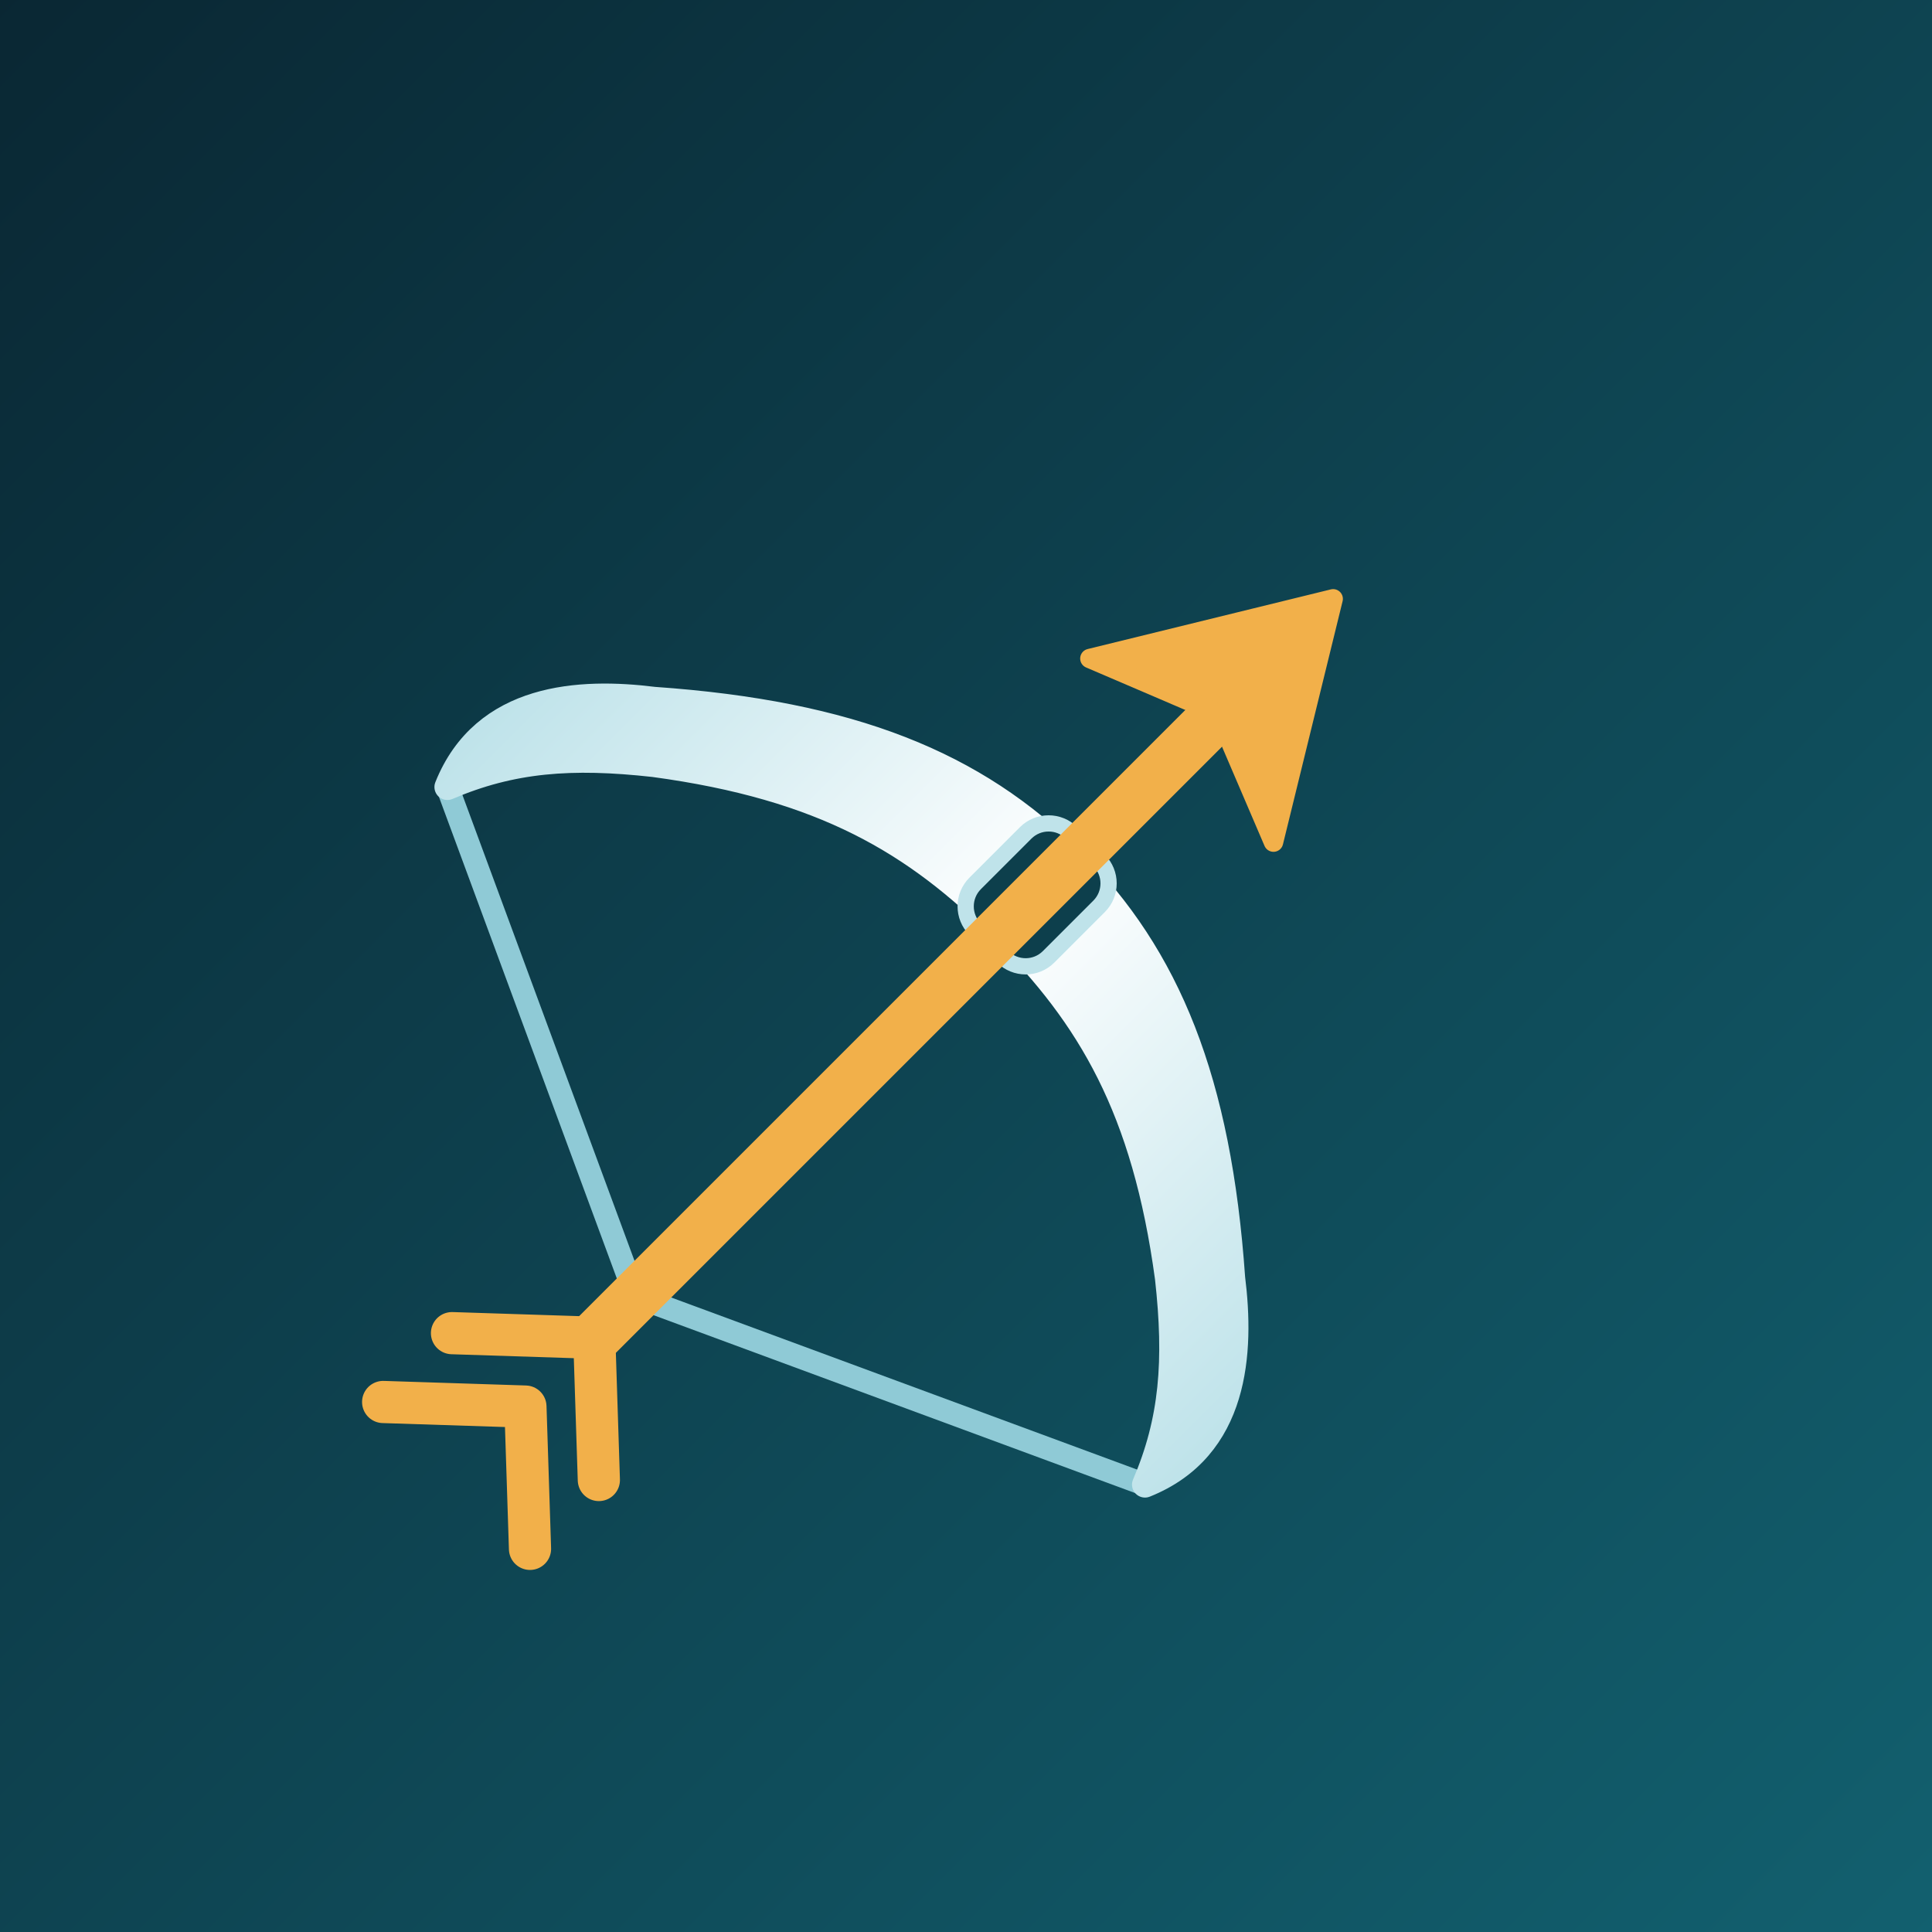
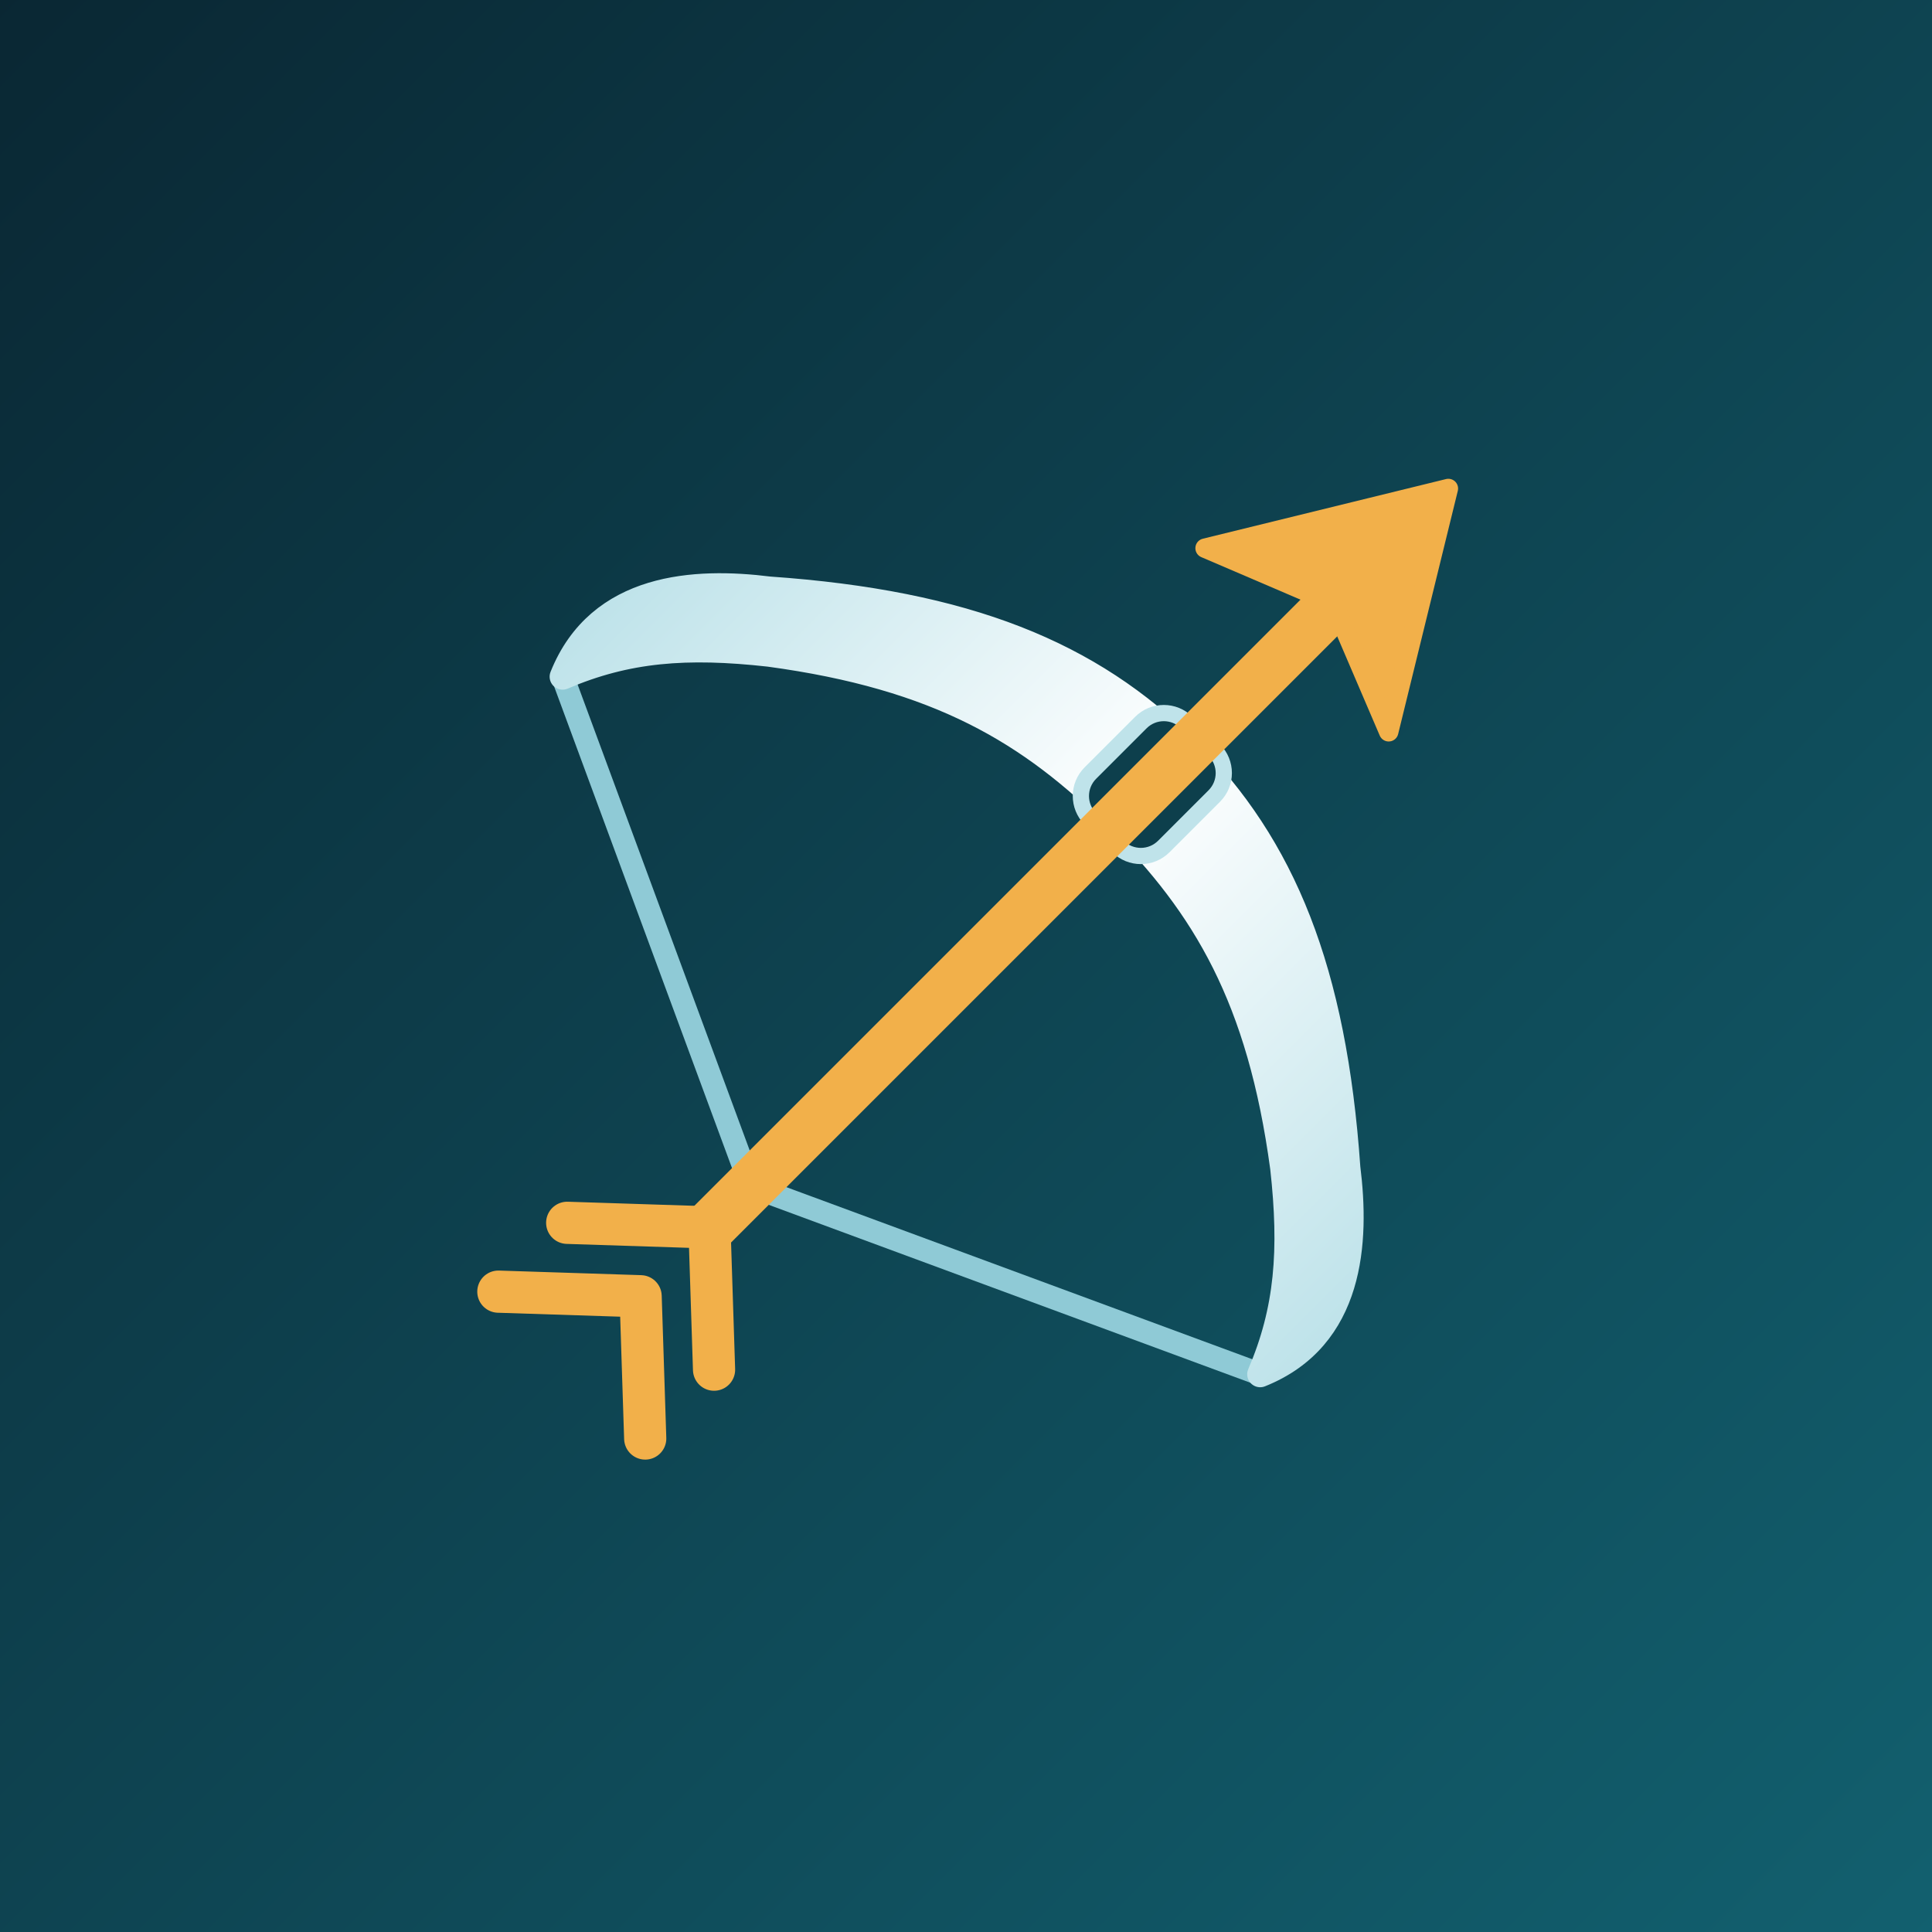
<svg xmlns="http://www.w3.org/2000/svg" viewBox="0 0 512 512">
  <defs>
    <linearGradient id="bg" x1="0" y1="0" x2="1" y2="1">
      <stop offset="0" stop-color="#0a2733" />
      <stop offset="1" stop-color="#12606f" />
    </linearGradient>
    <linearGradient id="limb" x1="0" y1="0" x2="1" y2="0">
      <stop offset="0" stop-color="#bfe3ea" />
      <stop offset=".5" stop-color="#ffffff" />
      <stop offset="1" stop-color="#bfe3ea" />
    </linearGradient>
  </defs>
  <rect width="512" height="512" fill="url(#bg)" />
-   <g transform="translate(256 256) scale(0.86) translate(-256 -256) rotate(45 256 256) translate(0 34)">
+   <g transform="translate(256 256) scale(0.86) translate(-256 -256) translate(35.5 -34) rotate(45 256 256) translate(0 34)">
    <path d="M104 296 L256 366 L408 296" fill="none" stroke="#8fcad6" stroke-width="7" stroke-linejoin="round" />
    <path d="M104 296 C 92 268, 112 246, 130 232 C 176 192, 214 176, 256 176 C 298 176, 336 192, 382 232 C 400 246, 420 268, 408 296              C 400 276, 388 262, 368 246 C 326 214, 294 206, 256 206 C 218 206, 186 214, 144 246 C 124 262, 112 276, 104 296 Z" fill="url(#limb)" stroke="url(#limb)" stroke-width="8" stroke-linejoin="round" />
    <rect x="240" y="170" width="32" height="42" rx="10" fill="#0d3f4c" stroke="#bfe3ea" stroke-width="5" />
    <path d="M256 384 V 116" stroke="#f2b04a" stroke-width="16" stroke-linecap="round" />
    <path d="M256 62 L296 128 L256 112 L216 128 Z" fill="#f2b04a" stroke="#f2b04a" stroke-width="6" stroke-linejoin="round" />
    <path d="M224 414 L256 384 L288 414 M224 444 L256 414 L288 444" fill="none" stroke="#f2b04a" stroke-width="13" stroke-linecap="round" stroke-linejoin="round" />
  </g>
</svg>
